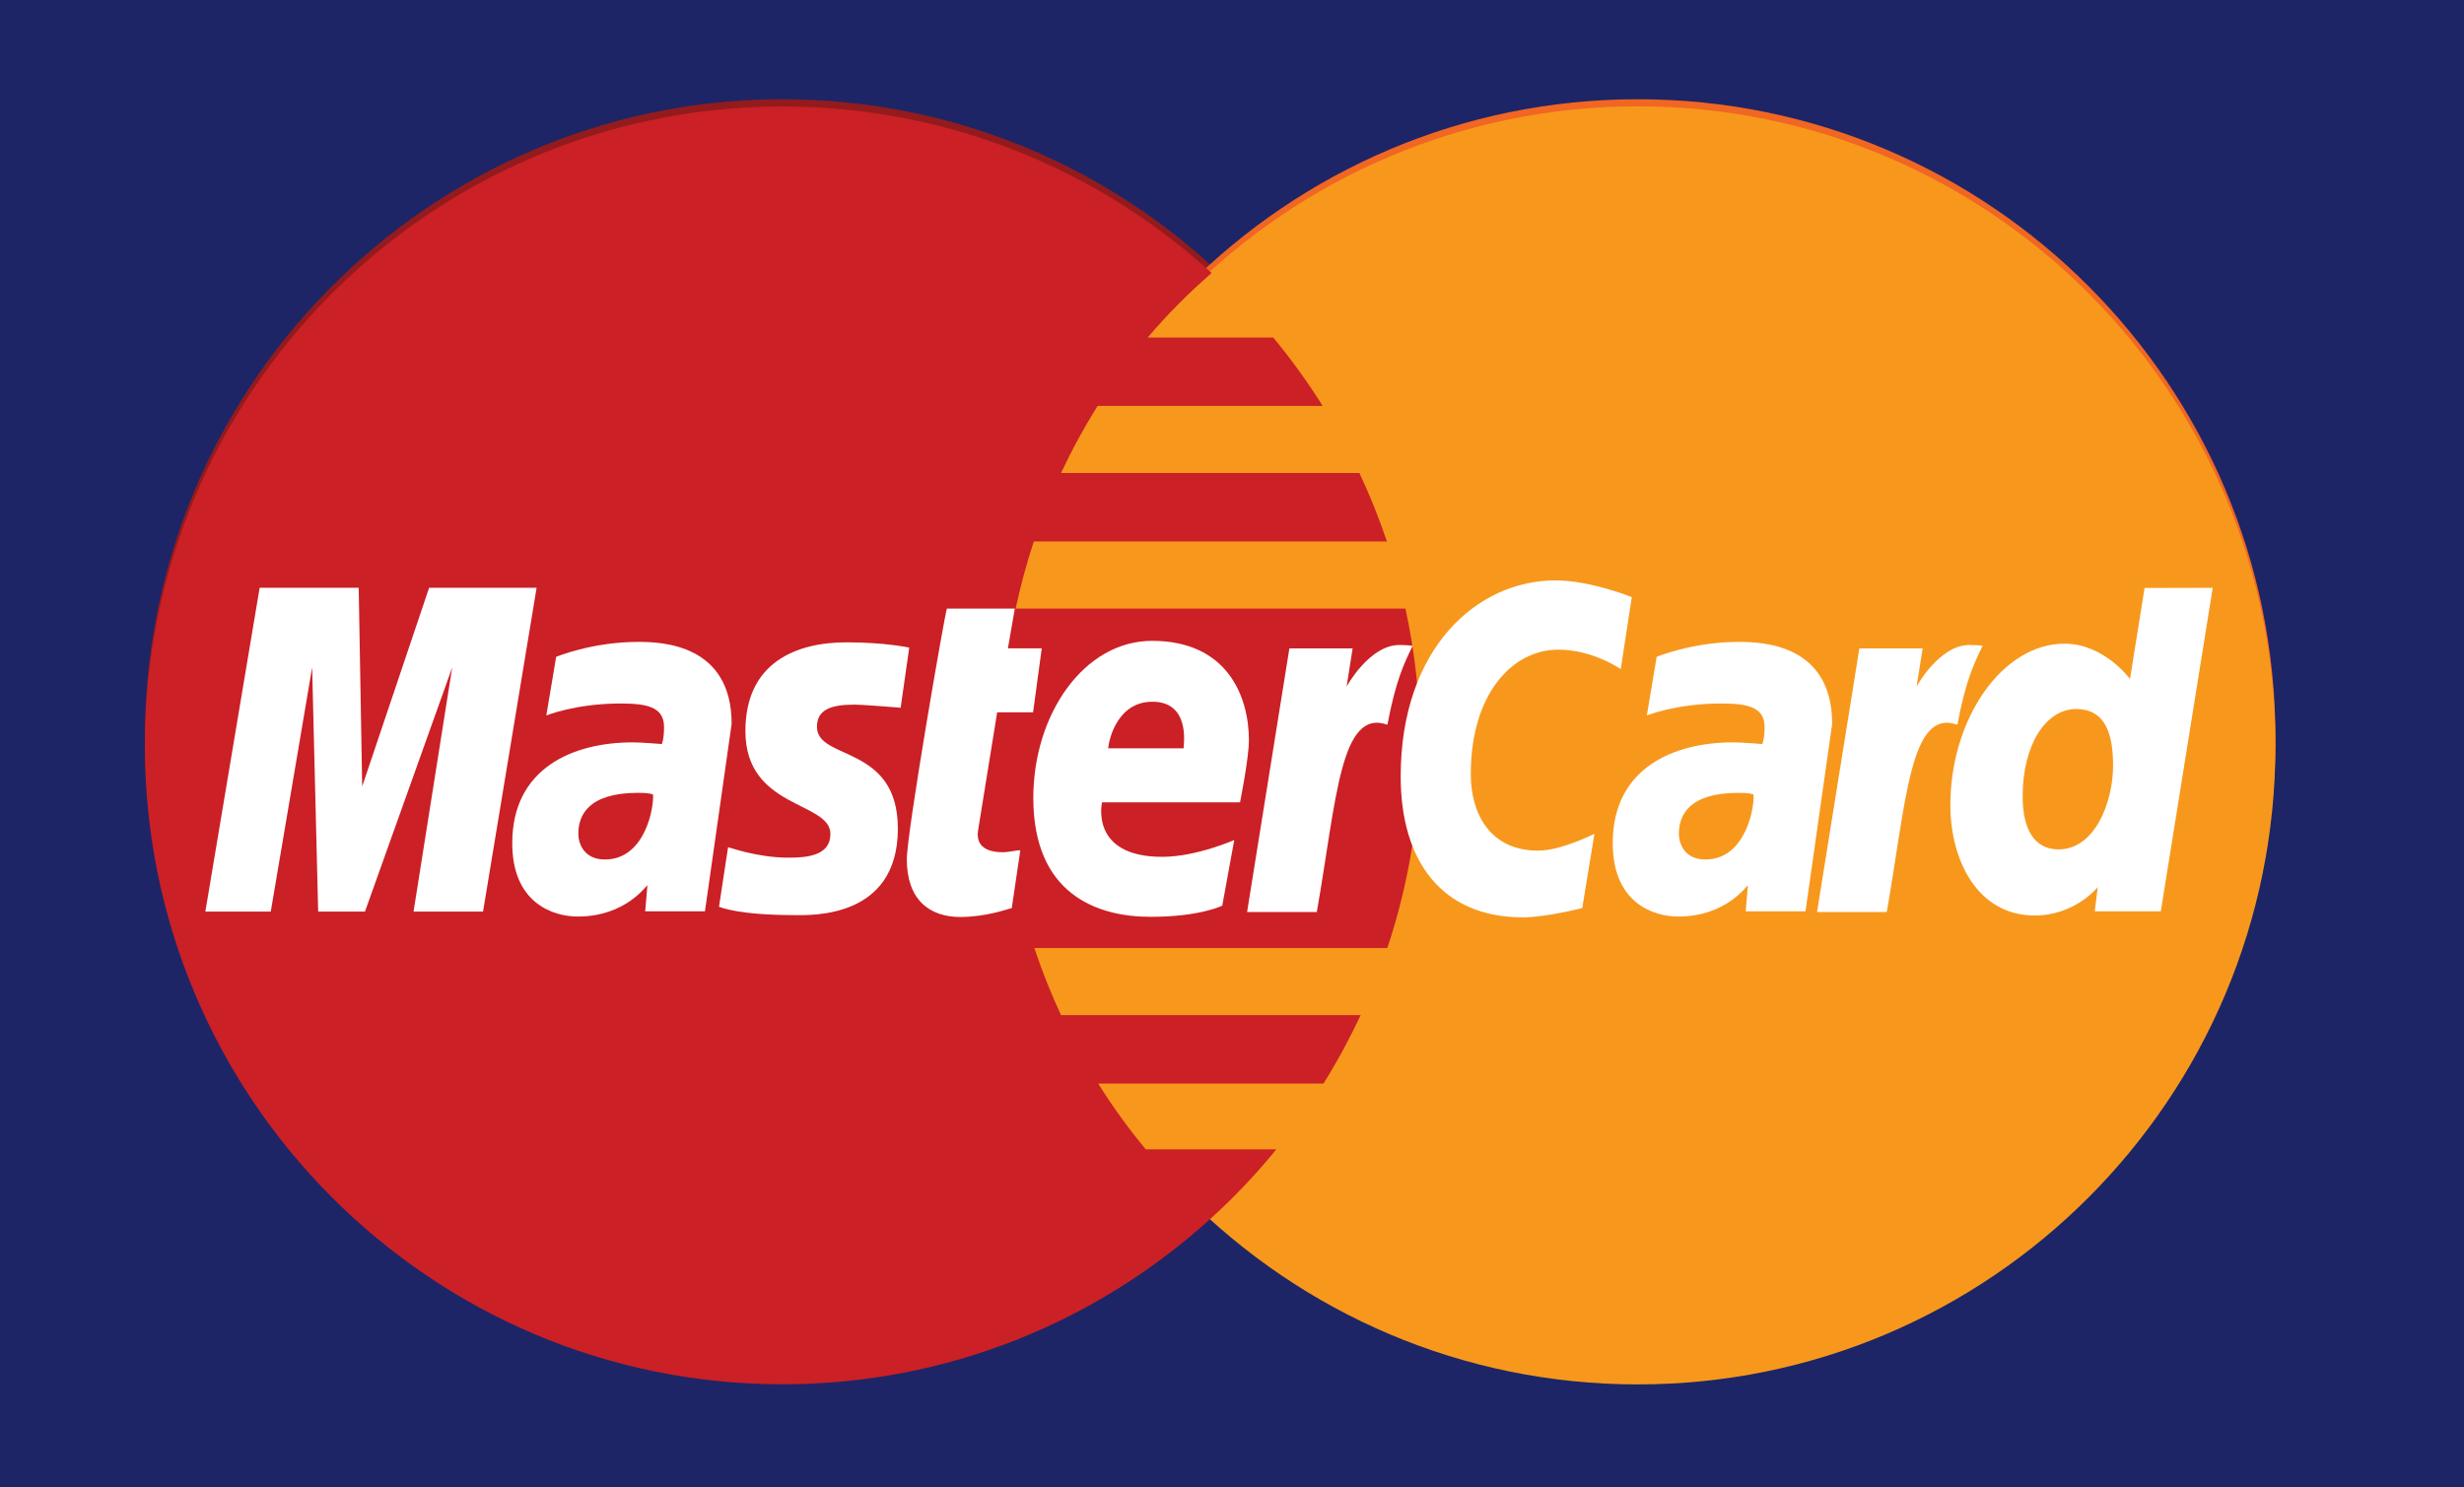
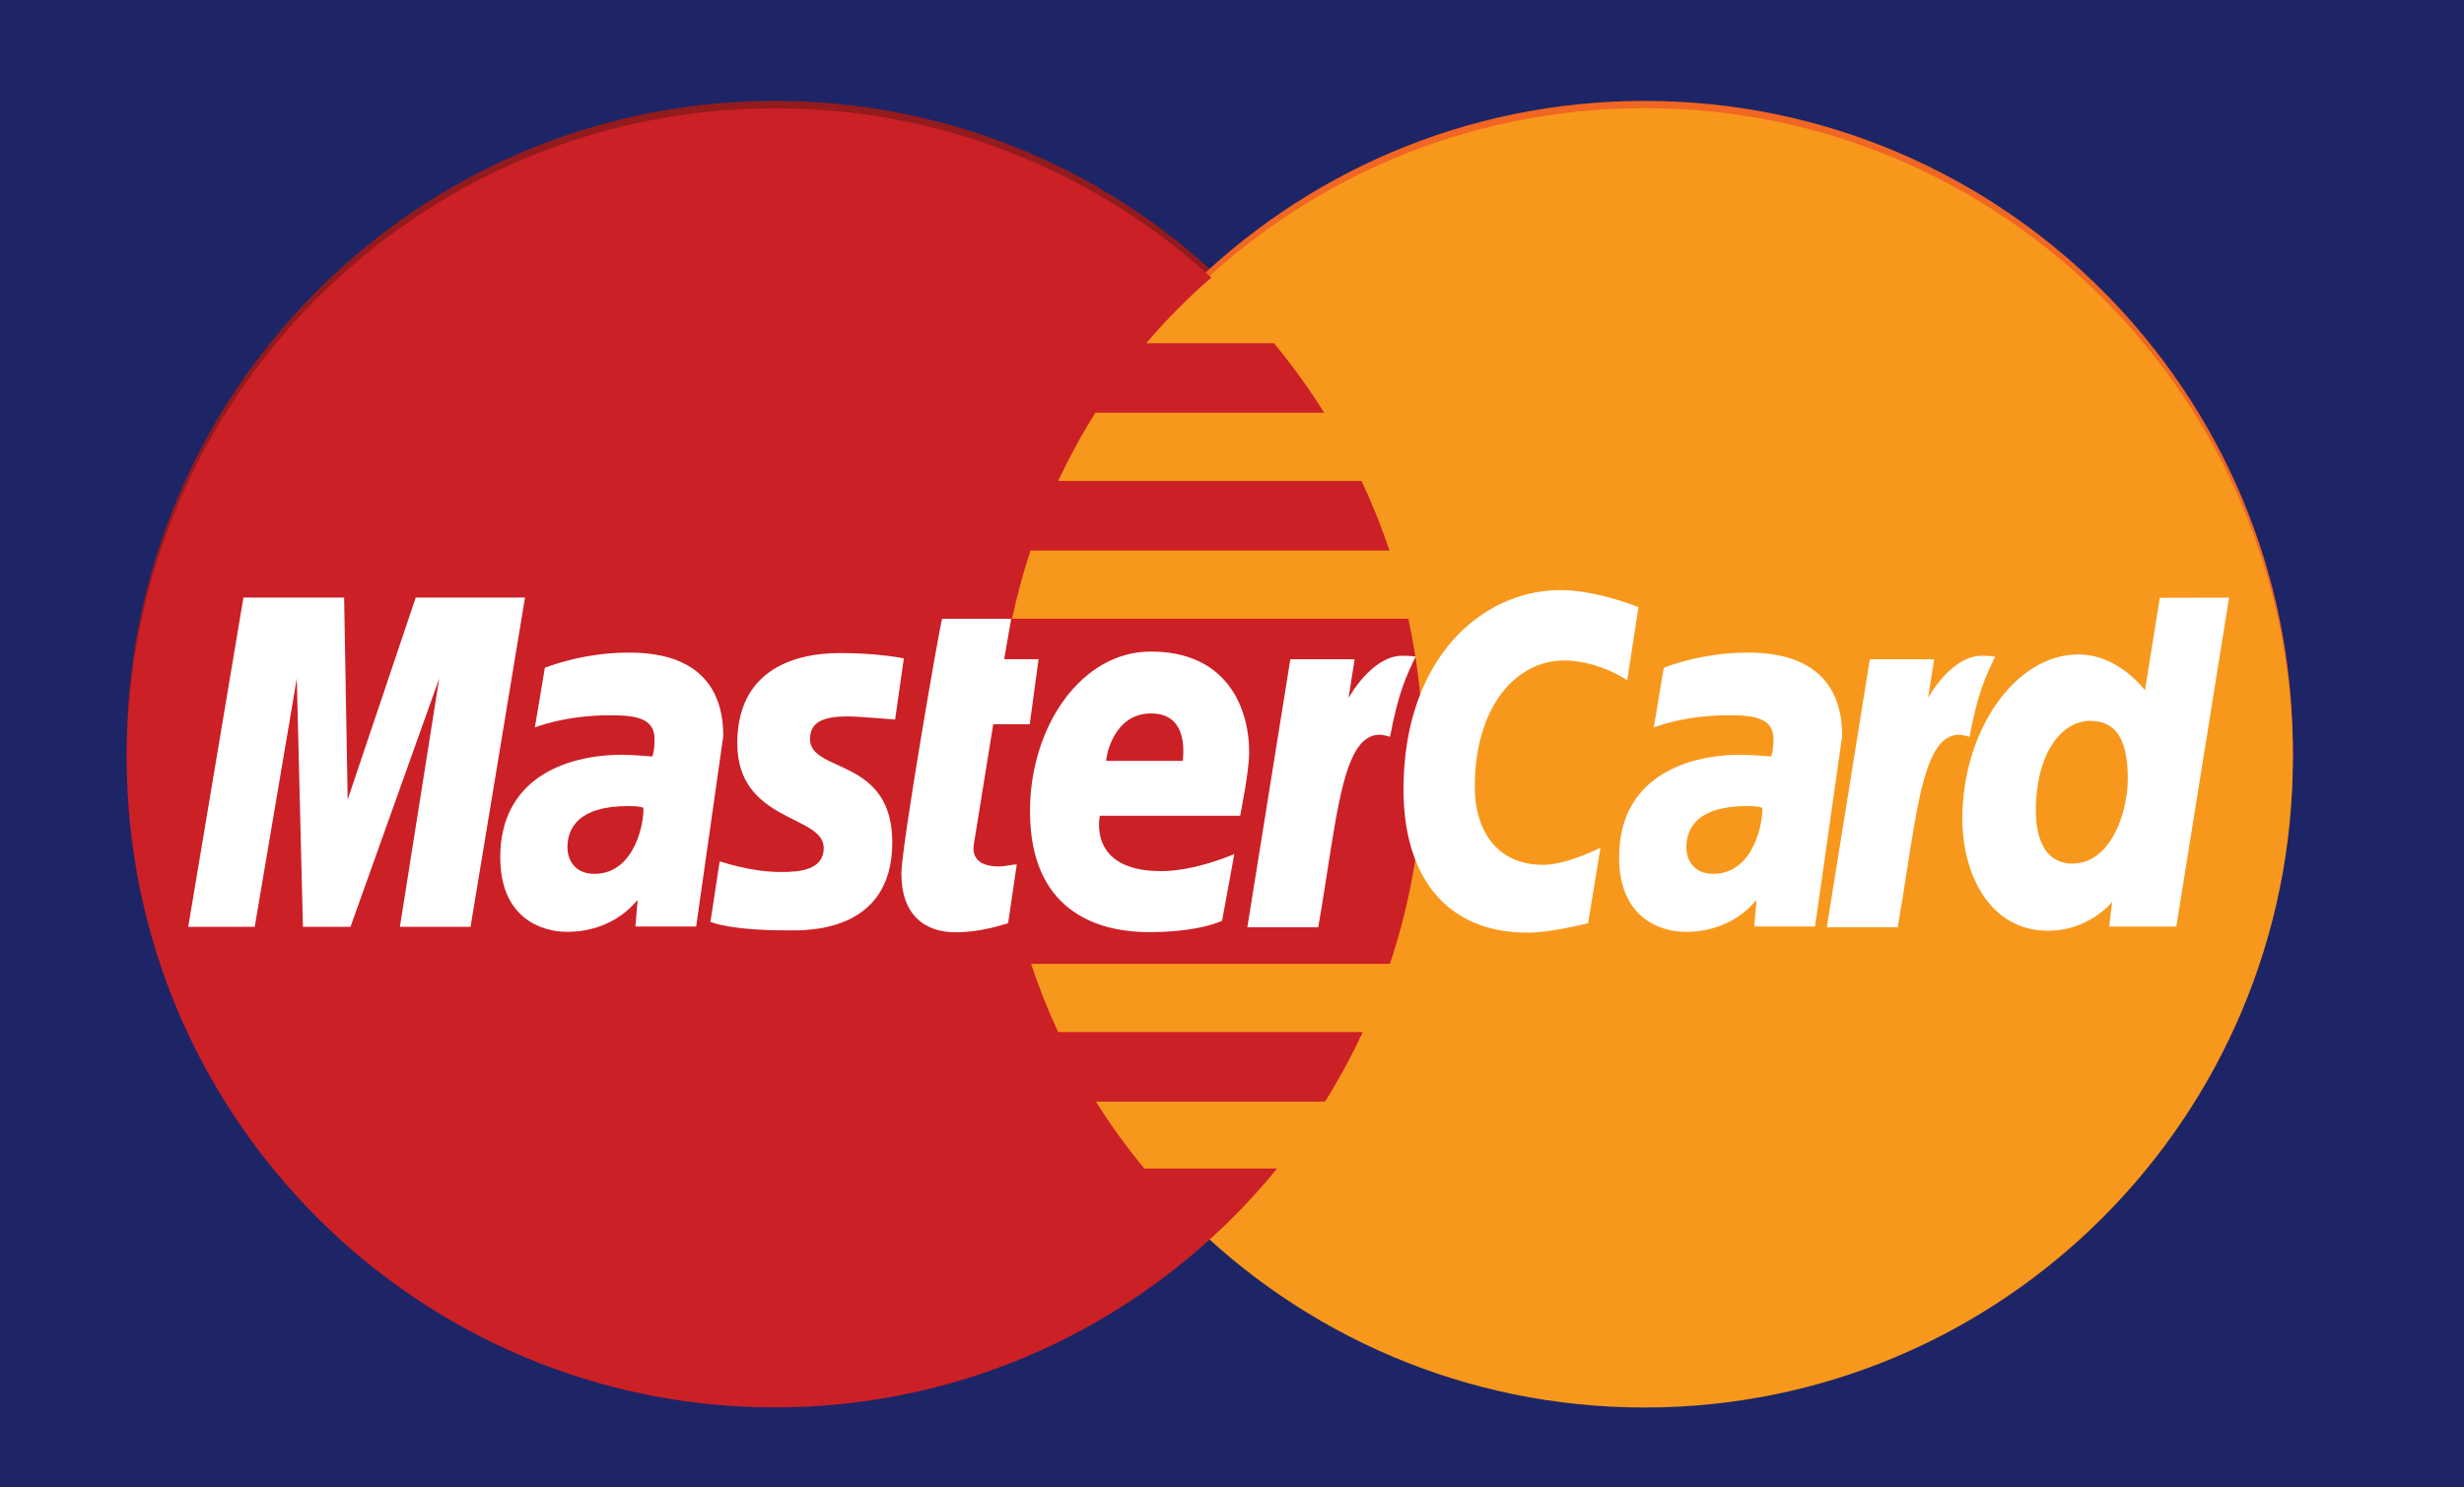
- <svg xmlns="http://www.w3.org/2000/svg" enable-background="new 0 0 473.94 473.94" viewBox="30 105 413.94 253.96" width="58" height="35">
+ <svg xmlns="http://www.w3.org/2000/svg" version="1.1" viewBox="30 105 413.94 249.79" width="58" height="35">
  <path fill="#1D2566" d="M0,0 l473.94,0 l0,473.94 l-473.94,0z" />
  <path d="m159.5 121.955c-59.797.378-108.212 49.133-108.212 109.143 0 60.246 48.789 109.136 108.911 109.136 28.202 0 53.923-10.773 73.275-28.437l-.004-.004h.015c3.97-3.618 7.667-7.532 11.061-11.689h-22.308c-2.982-3.603-5.691-7.368-8.123-11.248h38.477c2.35-3.749 4.46-7.644 6.35-11.678h-51.172c-1.747-3.749-3.263-7.57-4.554-11.465h60.28c3.641-10.881 5.605-22.525 5.605-34.615 0-8.03-.872-15.843-2.507-23.379h-66.577c.831-3.88 1.867-7.708 3.102-11.461h60.31c-1.347-4.004-2.915-7.899-4.696-11.686h-50.97c1.837-3.94 3.921-7.76 6.245-11.465h38.454c-2.563-4.09-5.392-7.996-8.449-11.678h-21.44c3.319-3.918 6.963-7.603 10.918-11.019-19.345-17.672-45.069-28.452-73.286-28.452-.245-.003-.477-.003-.705-.003z" fill="#931b1d" />
  <path d="m415.189 231.132c.011 60.269-48.721 109.14-108.885 109.158-60.138.019-108.908-48.834-108.926-109.113v-.045c-.019-60.287 48.729-109.162 108.878-109.177 60.145-.022 108.919 48.834 108.934 109.117-.001 0-.001.027-.001.06z" fill="#f16622" />
  <path d="m415.189 232.337c.011 60.272-48.721 109.151-108.885 109.162-60.138.022-108.908-48.837-108.926-109.106v-.056c-.019-60.276 48.729-109.155 108.878-109.17 60.145-.022 108.919 48.834 108.934 109.113-.001.001-.001.035-.001.057z" fill="#f7981d" />
  <path d="m159.5 123.194c-59.797.385-108.212 49.129-108.212 109.143 0 60.25 48.789 109.143 108.911 109.143 28.202 0 53.923-10.78 73.275-28.441l-.004-.011h.015c3.97-3.615 7.667-7.517 11.061-11.689h-22.308c-2.982-3.596-5.691-7.353-8.123-11.233h38.477c2.35-3.753 4.46-7.659 6.35-11.689h-51.172c-1.747-3.753-3.263-7.573-4.554-11.461h60.28c3.641-10.889 5.605-22.529 5.605-34.619 0-8.026-.872-15.843-2.507-23.375h-66.577c.831-3.876 1.867-7.712 3.102-11.461h60.31c-1.347-4.007-2.915-7.903-4.696-11.693h-50.97c1.837-3.925 3.921-7.76 6.245-11.461h38.454c-2.563-4.086-5.392-7.989-8.449-11.686h-21.44c3.319-3.91 6.963-7.596 10.918-11.019-19.345-17.669-45.069-28.449-73.286-28.449-.245.001-.477.001-.705.001z" fill="#cb2026" />
  <g fill="#fff">
    <path d="m199.357 260.123 1.456-9.875c-.793 0-1.961.337-2.99.337-4.034 0-4.483-2.148-4.221-3.738l3.259-20.157h6.133l1.482-10.93h-5.781l1.179-6.788h-11.599c-.251.254-6.847 38.215-6.847 42.828 0 6.844 3.828 9.893 9.238 9.848 4.227-.039 7.531-1.21 8.691-1.525z" />
    <path d="m203.035 241.291c0 16.423 10.81 20.329 20.026 20.329 8.509 0 12.247-1.912 12.247-1.912l2.047-11.21s-6.469 2.874-12.314 2.874c-12.449 0-10.267-9.309-10.267-9.309h23.569s1.515-7.536 1.515-10.604c0-7.652-3.809-16.984-16.535-16.984-11.663.003-20.288 12.586-20.288 26.816zm20.337-16.415c6.541 0 5.332 7.371 5.332 7.966h-12.872c-.004-.759 1.213-7.966 7.54-7.966z" />
    <path d="m296.793 260.123 2.077-12.681s-5.691 2.874-9.594 2.874c-8.224 0-11.521-6.309-11.521-13.059 0-13.725 7.076-21.276 14.96-21.276 5.905 0 10.649 3.33 10.649 3.33l1.89-12.303s-7.031-2.859-13.055-2.859c-13.388 0-26.417 11.626-26.417 33.5 0 14.481 7.038 24.063 20.875 24.063 3.909.002 10.136-1.589 10.136-1.589z" />
    <path d="m135.583 214.654c-7.951 0-14.047 2.556-14.047 2.556l-1.68 10.013s5.036-2.043 12.636-2.043c4.318 0 7.472.483 7.472 4.004 0 2.133-.385 2.922-.385 2.922s-3.401-.288-4.98-.288c-10.024 0-20.561 4.288-20.561 17.227 0 10.185 6.907 12.527 11.192 12.527 8.183 0 11.7-5.317 11.895-5.34l-.382 4.445h10.208l4.557-32.011c0-13.575-11.821-14.012-15.925-14.012zm2.488 26.05c.221 1.957-1.227 11.124-8.209 11.124-3.6 0-4.539-2.761-4.539-4.393 0-3.177 1.725-6.997 10.226-6.997 1.972 0 2.185.217 2.522.266z" />
    <path d="m162.362 261.328c2.608 0 17.538.67 17.538-14.769 0-14.436-13.818-11.588-13.818-17.388 0-2.877 2.253-3.798 6.368-3.798 1.635 0 7.925.528 7.925.528l1.467-10.267s-4.071-.906-10.694-.906c-8.587 0-17.287 3.42-17.287 15.165 0 13.317 14.518 11.97 14.518 17.575 0 3.742-4.06 4.049-7.188 4.049-5.403 0-10.271-1.86-10.294-1.774l-1.545 10.151c.27.095 3.278 1.434 13.01 1.434z" />
    <path d="m392.84 205.445-2.496 15.551s-4.367-6.035-11.195-6.035c-10.63 0-19.483 12.834-19.483 27.588 0 9.523 4.718 18.844 14.38 18.844 6.948 0 10.791-4.853 10.791-4.853l-.505 4.142h11.278l8.864-55.262zm-5.381 30.335c0 6.133-3.038 14.323-9.321 14.323-4.176 0-6.125-3.51-6.125-9.018 0-9.003 4.034-14.96 9.122-14.96 4.18.001 6.324 2.882 6.324 9.655z" />
    <path d="m72.792 260.73 7.068-41.721 1.029 41.721h7.992l14.903-41.721-6.604 41.721h11.869l9.149-55.322h-18.36l-11.431 33.938-.595-33.938h-16.917l-9.276 55.322z" />
    <path d="m251.454 260.808c3.375-19.229 4-34.851 12.06-32.003 1.411-7.439 2.769-10.316 4.303-13.47 0 0-.718-.153-2.238-.153-5.182 0-9.033 7.109-9.033 7.109l1.025-6.526h-10.799l-7.225 45.043z" />
    <path d="m323.546 214.654c-7.951 0-14.043 2.556-14.043 2.556l-1.676 10.013s5.025-2.043 12.632-2.043c4.314 0 7.476.483 7.476 4.004 0 2.133-.389 2.922-.389 2.922s-3.401-.288-4.992-.288c-10.028 0-20.553 4.288-20.553 17.227 0 10.185 6.911 12.527 11.192 12.527 8.183 0 11.704-5.317 11.891-5.34l-.378 4.445h10.215l4.554-32.011c.004-13.575-11.813-14.012-15.929-14.012zm2.492 26.05c.221 1.957-1.22 11.124-8.213 11.124-3.596 0-4.528-2.761-4.528-4.393 0-3.177 1.725-6.997 10.211-6.997 1.984 0 2.19.217 2.53.266z" />
    <path d="m348.799 260.808c3.379-19.229 4.004-34.851 12.063-32.003 1.411-7.439 2.769-10.316 4.311-13.47 0 0-.73-.153-2.241-.153-5.197 0-9.036 7.109-9.036 7.109l1.033-6.526h-10.806l-7.229 45.04h11.906z" />
  </g>
</svg>
